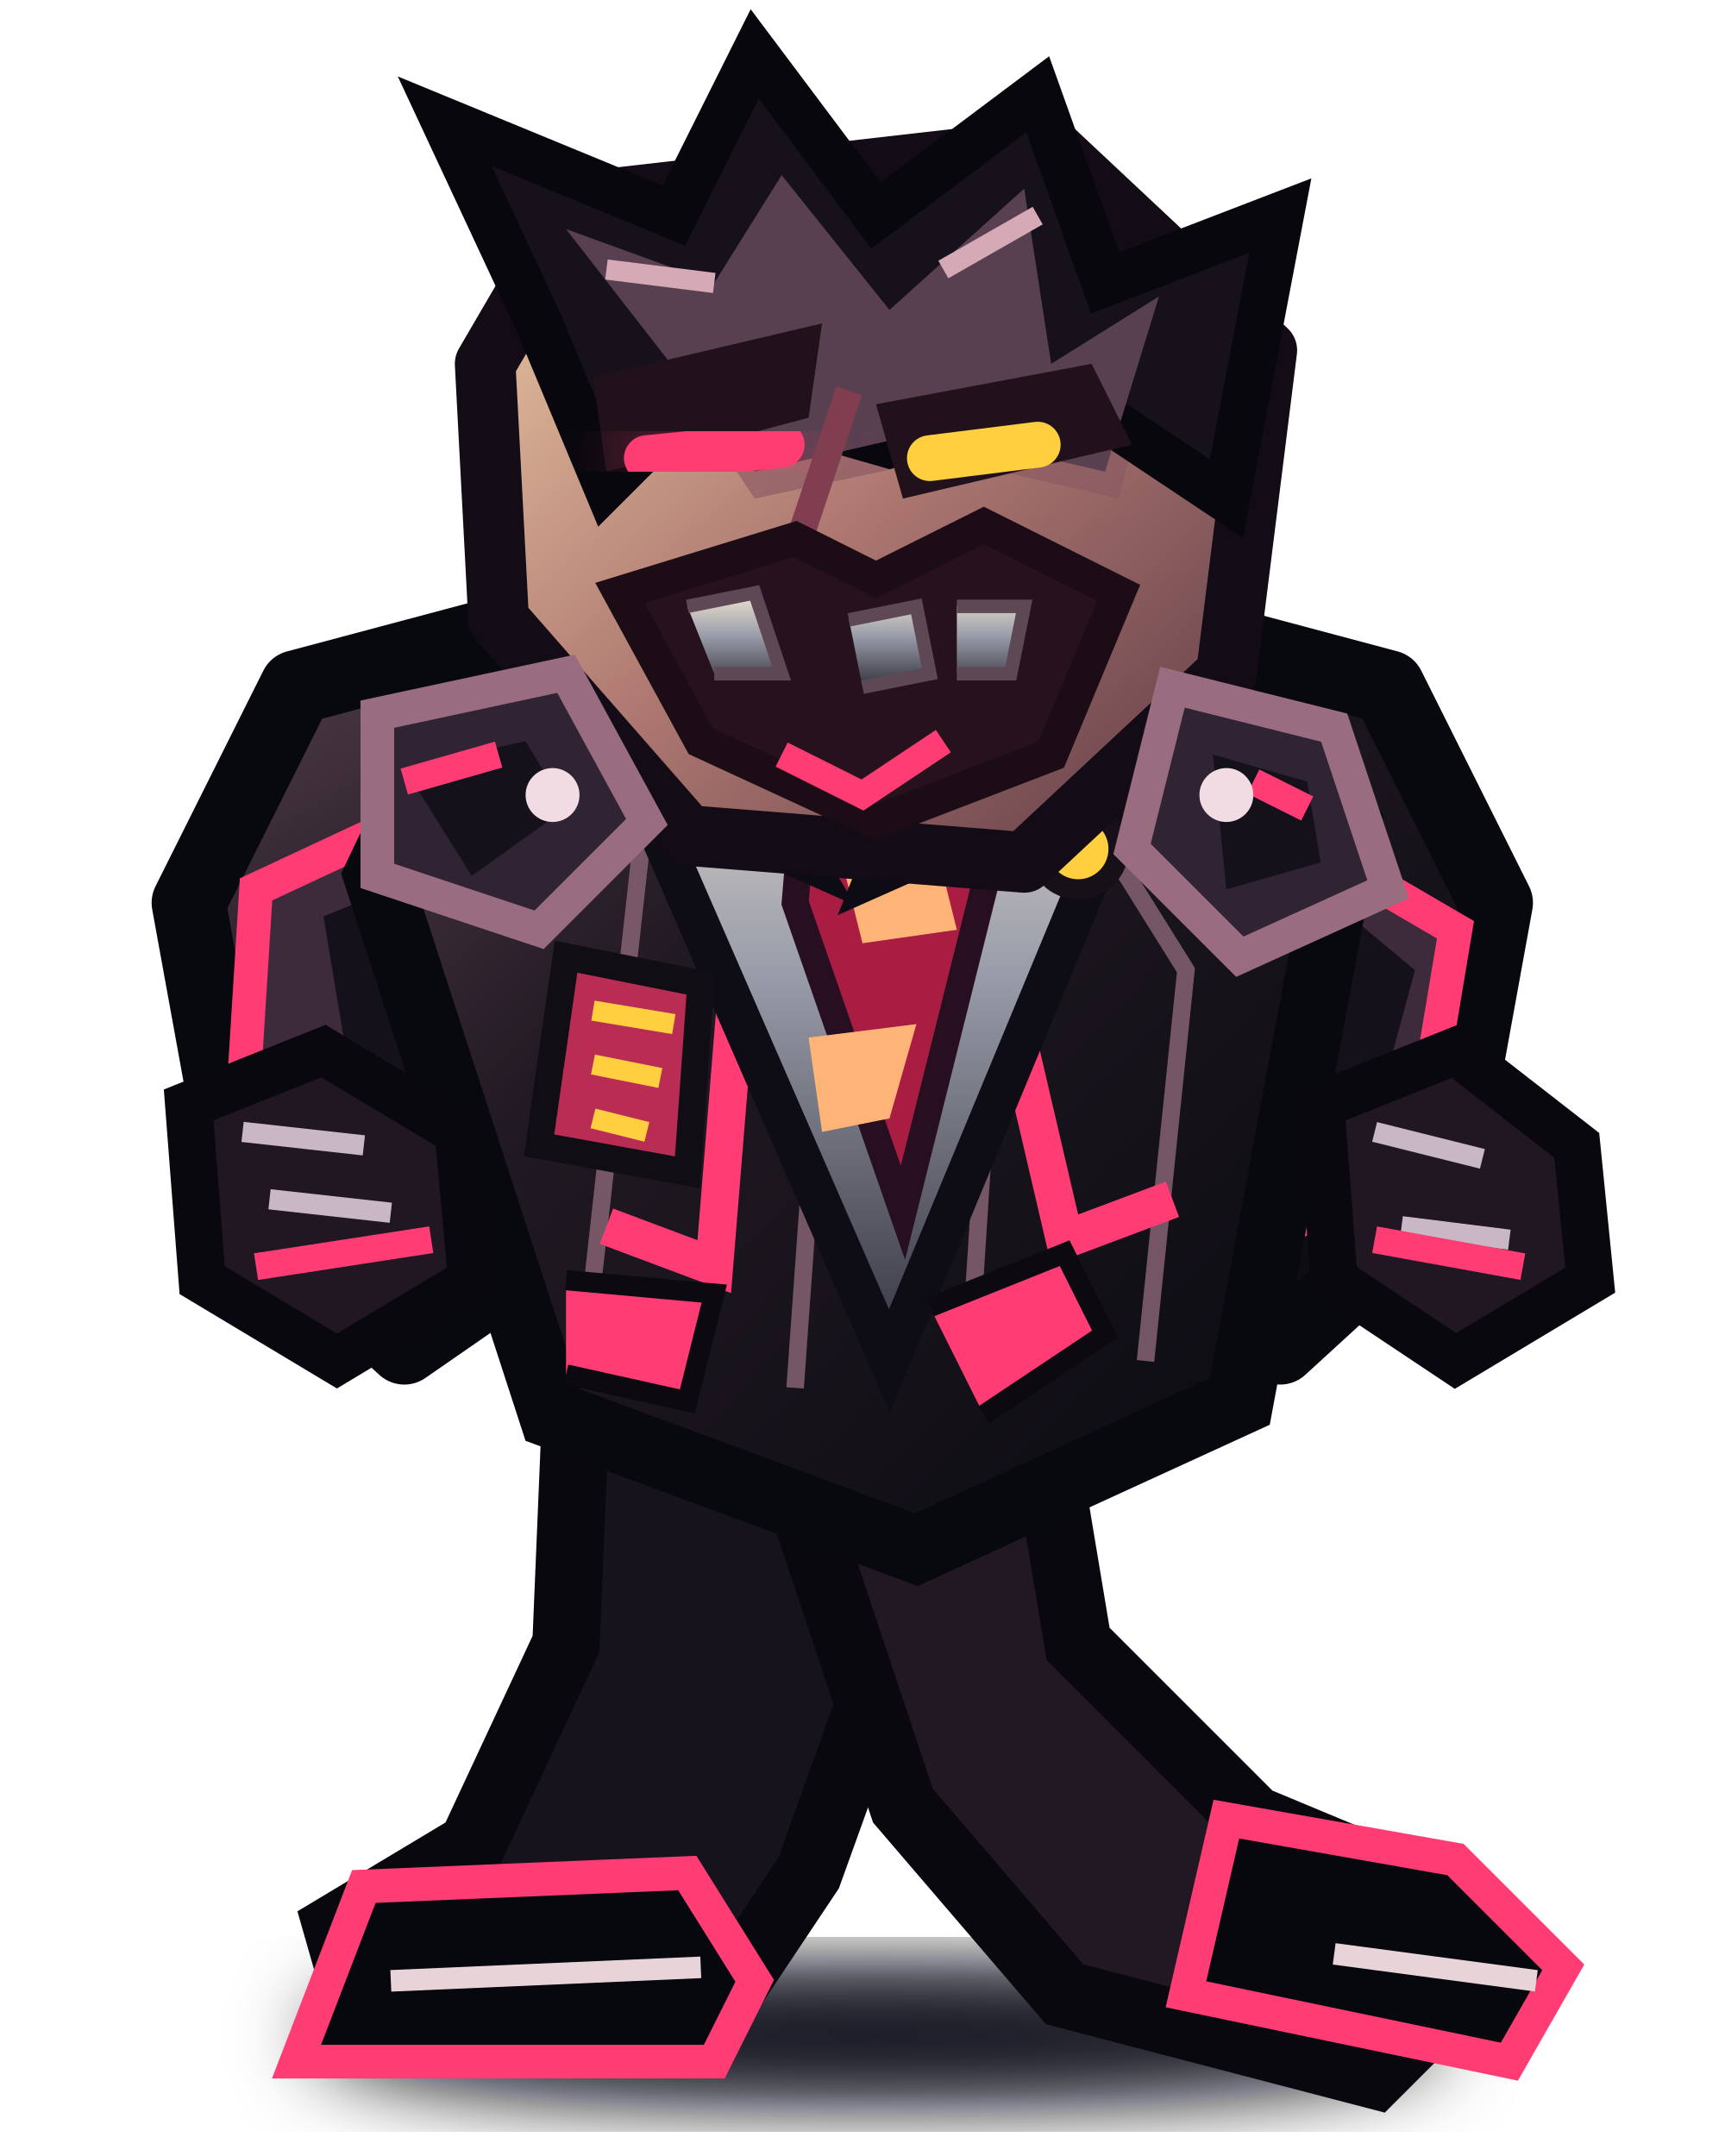
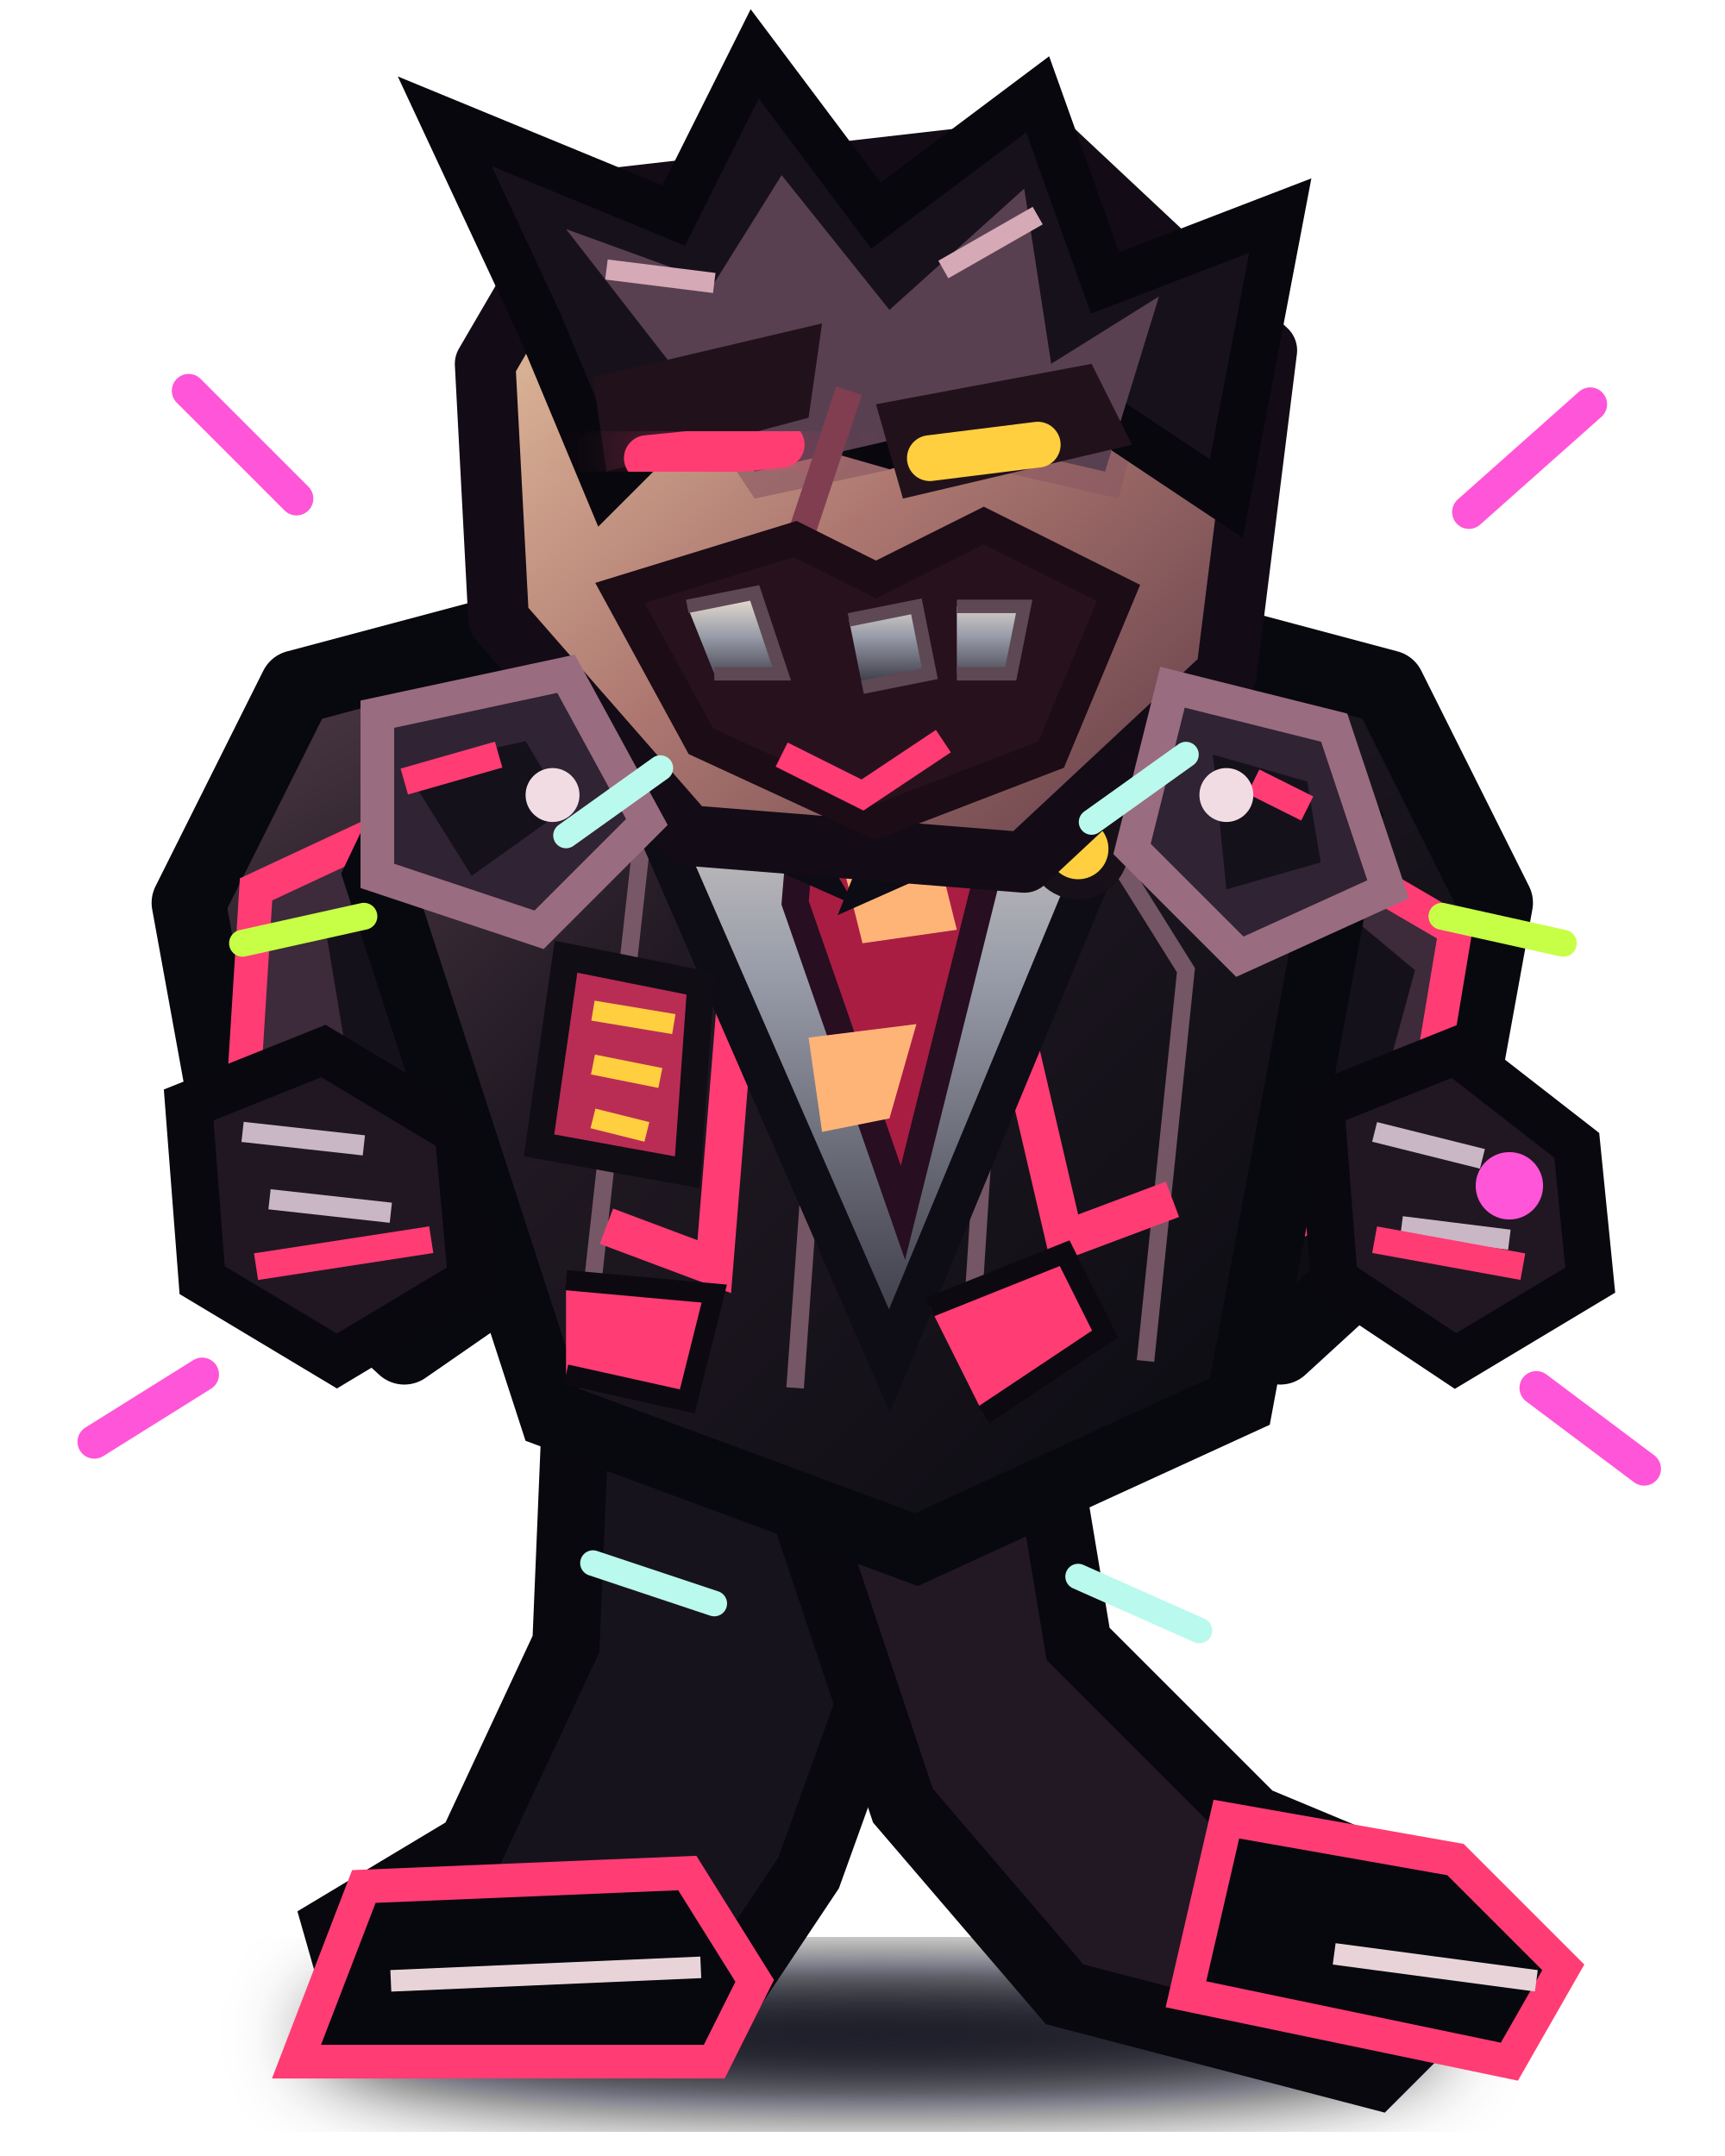
- <svg xmlns="http://www.w3.org/2000/svg" viewBox="0 0 128 160">
+ <svg xmlns="http://www.w3.org/2000/svg" viewBox="0 0 128 160" role="img" aria-labelledby="title desc">
  <defs>
    <linearGradient id="suit" x1="0" y1="0" x2="1" y2="1">
      <stop stop-color="#55404b" />
      <stop offset=".35" stop-color="#211923" />
      <stop offset="1" stop-color="#090a10" />
    </linearGradient>
    <linearGradient id="skin" x1="0" y1="0" x2="1" y2="1">
      <stop stop-color="#f0d0a8" />
      <stop offset=".5" stop-color="#ad7770" />
      <stop offset="1" stop-color="#593744" />
    </linearGradient>
    <linearGradient id="metal" x1="0" y1="0" x2="0" y2="1">
      <stop stop-color="#f0e3d3" />
      <stop offset=".45" stop-color="#9a9eaa" />
      <stop offset="1" stop-color="#34323f" />
    </linearGradient>
    <filter id="glow" x="-1" y="-1" width="3" height="3">
      <feGaussianBlur stdDeviation="2.5" result="b" />
      <feMerge>
        <feMergeNode in="b" />
        <feMergeNode in="SourceGraphic" />
      </feMerge>
    </filter>
    <filter id="shadow">
      <feGaussianBlur stdDeviation="3" />
    </filter>
  </defs>
  <ellipse cx="65" cy="151" rx="42" ry="6" fill="#020207" opacity=".9" filter="url(#shadow)" />
  <path d="m43 98-1 24-7 15-10 6 2 7 25 1 8-12 9-25-2-17z" fill="#17131d" stroke="#08080e" stroke-width="5" />
  <path d="m76 98 4 24 13 13 12 5 4 7-7 7-23-6-12-14-8-24z" fill="#221823" stroke="#08080e" stroke-width="5" />
  <path d="m27 140 24-1 5 8-3 6H22zM91 135l17 3 8 8-4 7-24-5z" fill="#07080e" stroke="#ff3c73" stroke-width="2.5" />
  <path d="m29 147 23-1m47-1 15 2" stroke="#e8d4d8" stroke-width="1.6" />
  <path d="m37 47-15 4-8 16 4 22 12 11 13-9 6-24M88 47l15 4 8 16-4 22-12 11-12-9-6-24" fill="url(#suit)" stroke="#08080f" stroke-width="5.5" stroke-linejoin="round" />
  <path d="m19 66 15-7 9 11-4 17-13 5-8-10zM96 62l12 7-3 18-12 5-7-11z" fill="#3d2a3a" stroke="#ff3c73" stroke-width="2.5" />
  <path d="m24 68 10-4 5 7-4 11-8 4zM99 67l6 5-3 11-7 3-3-7z" fill="#15111a" />
  <path d="m38 44 49-2 13 19-8 43-24 11-27-10-13-40z" fill="url(#suit)" stroke="#08080f" stroke-width="5" />
  <path d="m43 51 5 8-4 36m13-43 5 9-3 42m10-43 5 9-2 31m11-36 5 8-3 29" fill="none" stroke="#8c6677" stroke-width="1.3" opacity=".8" />
  <path d="m43 53 13 4-3 37-8-3m35-37-8 8 7 30 8-3" fill="none" stroke="#ff3c73" stroke-width="2.8" />
  <path d="m55 49 20-1 8 12-17 41-17-39z" fill="url(#metal)" stroke="#0e0c15" stroke-width="3" />
  <path d="m60 55 10-1 4 8-7 28-8-23z" fill="#a91d43" stroke="#270e20" stroke-width="2" />
  <path d="m62 62 7-1 2 8-7 1zM60 77l8-1-2 7-5 1z" fill="#ffb477" />
  <path d="m43 51 12 4 6 10-9-4-8-5m31-5-7 5-4 10 9-4 5-5" fill="#9e91a3" stroke="#0d0b13" stroke-width="2" />
  <path d="m42 71 10 2-1 14-11-2z" fill="#b92d55" stroke="#100d15" stroke-width="2" />
  <path d="m44 75 6 1m-6 3 5 1m-5 3 4 1" stroke="#ffcf3f" stroke-width="1.5" />
  <circle cx="80" cy="63" r="3" fill="#ffcf3f" stroke="#181019" stroke-width="1.5" />
  <path d="m42 95 11 1-2 8-9-2m27-5 10-4 3 6-9 6" fill="#ff3c73" stroke="#0c0a10" stroke-width="1.5" />
  <path d="m52 42 1 12 11 8 10-10-1-12z" fill="#98656a" stroke="#1b101a" stroke-width="3" />
  <path d="m43 15 35-4 16 15-3 24-15 14-25-2-14-16-1-19z" fill="url(#skin)" stroke="#130b15" stroke-width="4.5" stroke-linejoin="round" />
  <path d="m46 22 9-7 7 10 9-12 5 14 11-5-4 15-13-3-14 3z" fill="#8b5962" opacity=".65" />
  <path d="m40 24-7-15 17 7 6-12 9 12 12-9 5 14 13-5-4 21-12-8-13 4-14-4-7 7z" fill="#17111c" stroke="#08070d" stroke-width="3.5" />
  <path d="m42 17 11 4 5-8 8 10 10-9 2 13 8-5-4 13-13-3-13 3z" fill="#594050" />
  <path d="m45 20 8 1m17-1 7-4" stroke="#d5a9b5" stroke-width="1.5" />
  <path d="m44 28 17-4-1 7-15 4m20-5 16-3 3 6-17 4z" fill="#21111b" />
  <path d="m48 34 10-1" stroke="#ff3c73" stroke-width="3.4" stroke-linecap="round" filter="url(#glow)" />
  <path d="m69 34 8-1" stroke="#ffcf3f" stroke-width="3.4" stroke-linecap="round" />
  <path d="m63 29-4 12 4 3" fill="none" stroke="#813e50" stroke-width="2" />
  <path d="m46 44 13-4 6 3 8-4 10 5-5 12-13 5-13-6z" fill="#27111d" stroke="#1b0c16" stroke-width="2.5" />
  <path d="m51 45 5-1 2 6-5 0m10-4 5-1 1 5-5 1m7-6 5 0-1 5-4 0" fill="url(#metal)" stroke="#5e4854" stroke-width="1" />
  <path d="m58 56 6 3 6-4" fill="none" stroke="#ff3c73" stroke-width="2" />
  <path d="m28 53 14-3 6 11-8 8-12-4zM87 51l12 3 4 12-11 5-8-8z" fill="#302333" stroke="#9a6c80" stroke-width="2.5" />
  <path d="m30 57 9-2 3 5-7 5zM90 56l7 2 1 6-7 2z" fill="#14111b" />
  <path d="m30 58 7-2m56 2 4 2" stroke="#ff3c73" stroke-width="2" />
  <circle cx="41" cy="59" r="2" fill="#f2dce4" />
  <circle cx="91" cy="59" r="2" fill="#f2dce4" />
  <path d="m14 82 10-4 10 6 1 11-10 6-10-6zM98 82l10-4 9 7 1 10-10 6-9-6z" fill="#211723" stroke="#09080f" stroke-width="3.5" />
  <path d="m18 84 9 1m-7 4 9 1m73-6 8 2m-6 5 8 1" stroke="#c9b7c5" stroke-width="1.5" />
  <path d="m19 94 13-2m70 0 11 2" stroke="#ff3c73" stroke-width="2" />
+   <g id="dt-remaster-highlights" stroke-linejoin="round" stroke-linecap="round" fill="none">
+     <path d="m22 37-8-8m95 9 9-8M15 102l-8 5m107-4 8 6" stroke="#ff55d8" stroke-width="2.5" />
+     <path d="M42 62l7-5m32 4 7-5M44 116l9 3m27-2 9 4" stroke="#baf9ed" stroke-width="1.9" />
+     <path d="m18 70 9-2m80 0 9 2" stroke="#c6ff45" stroke-width="2" />
+     <circle cx="112" cy="88" r="2.5" fill="#ff55d8" />
+   </g>
</svg>
